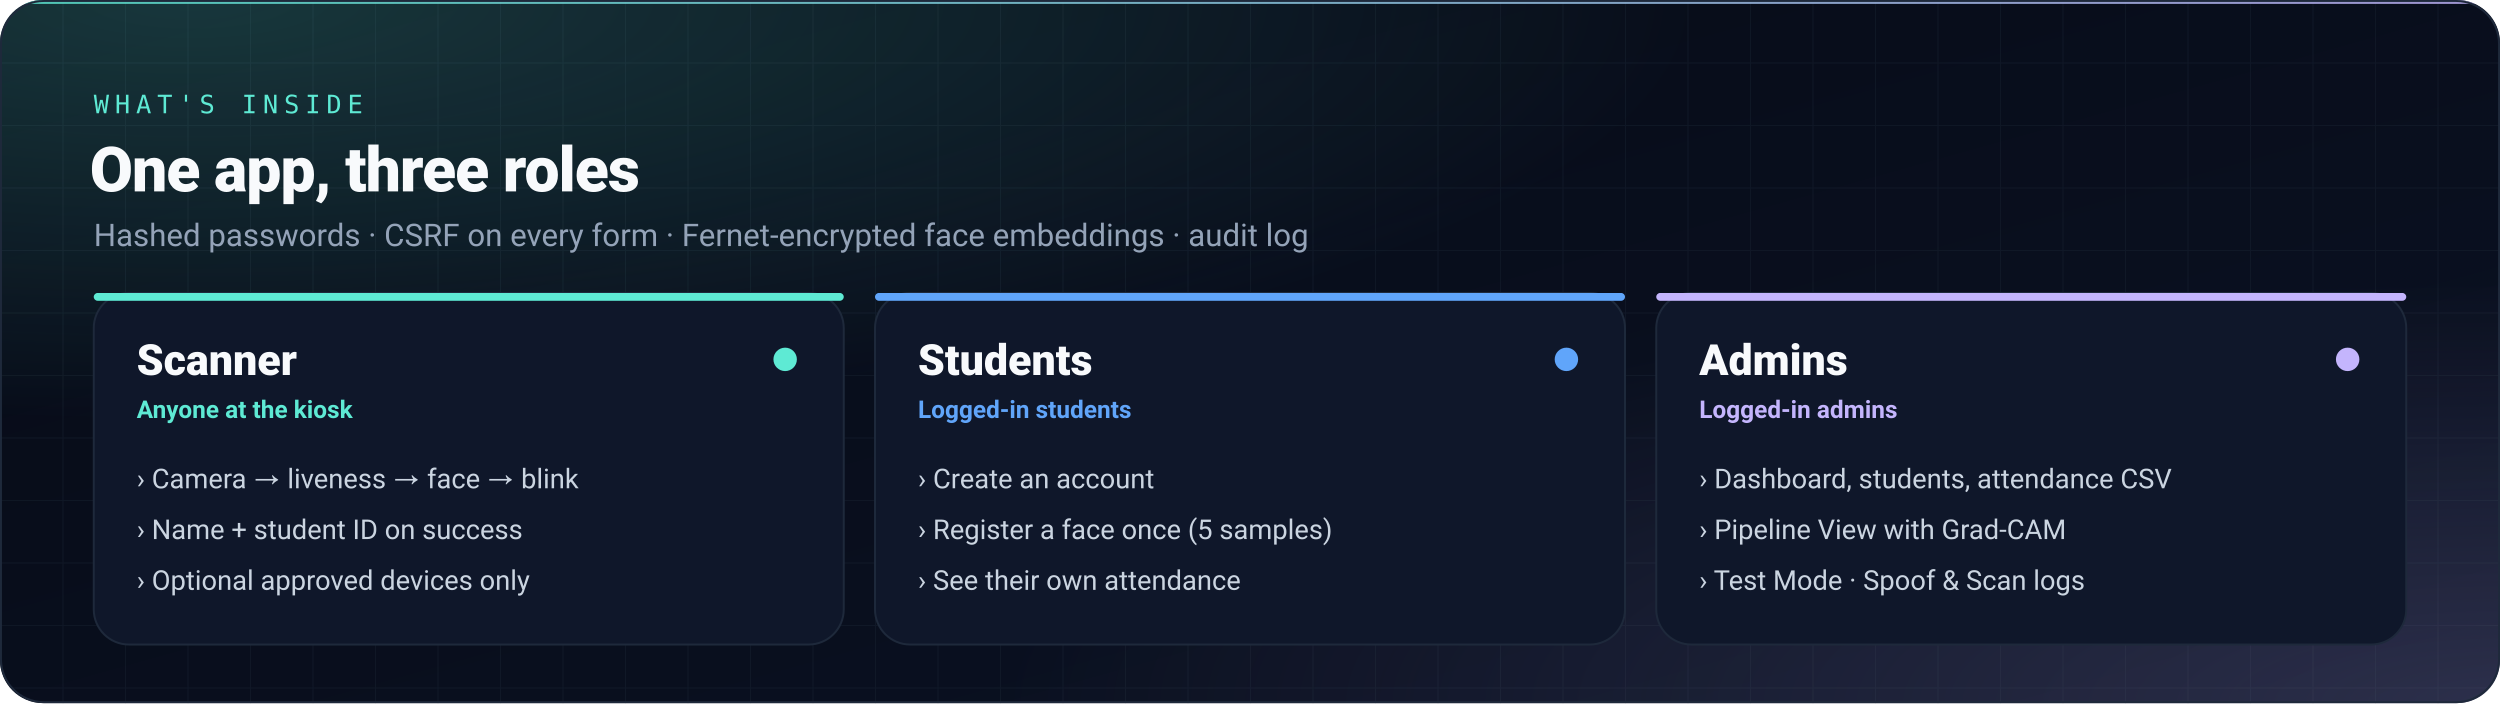
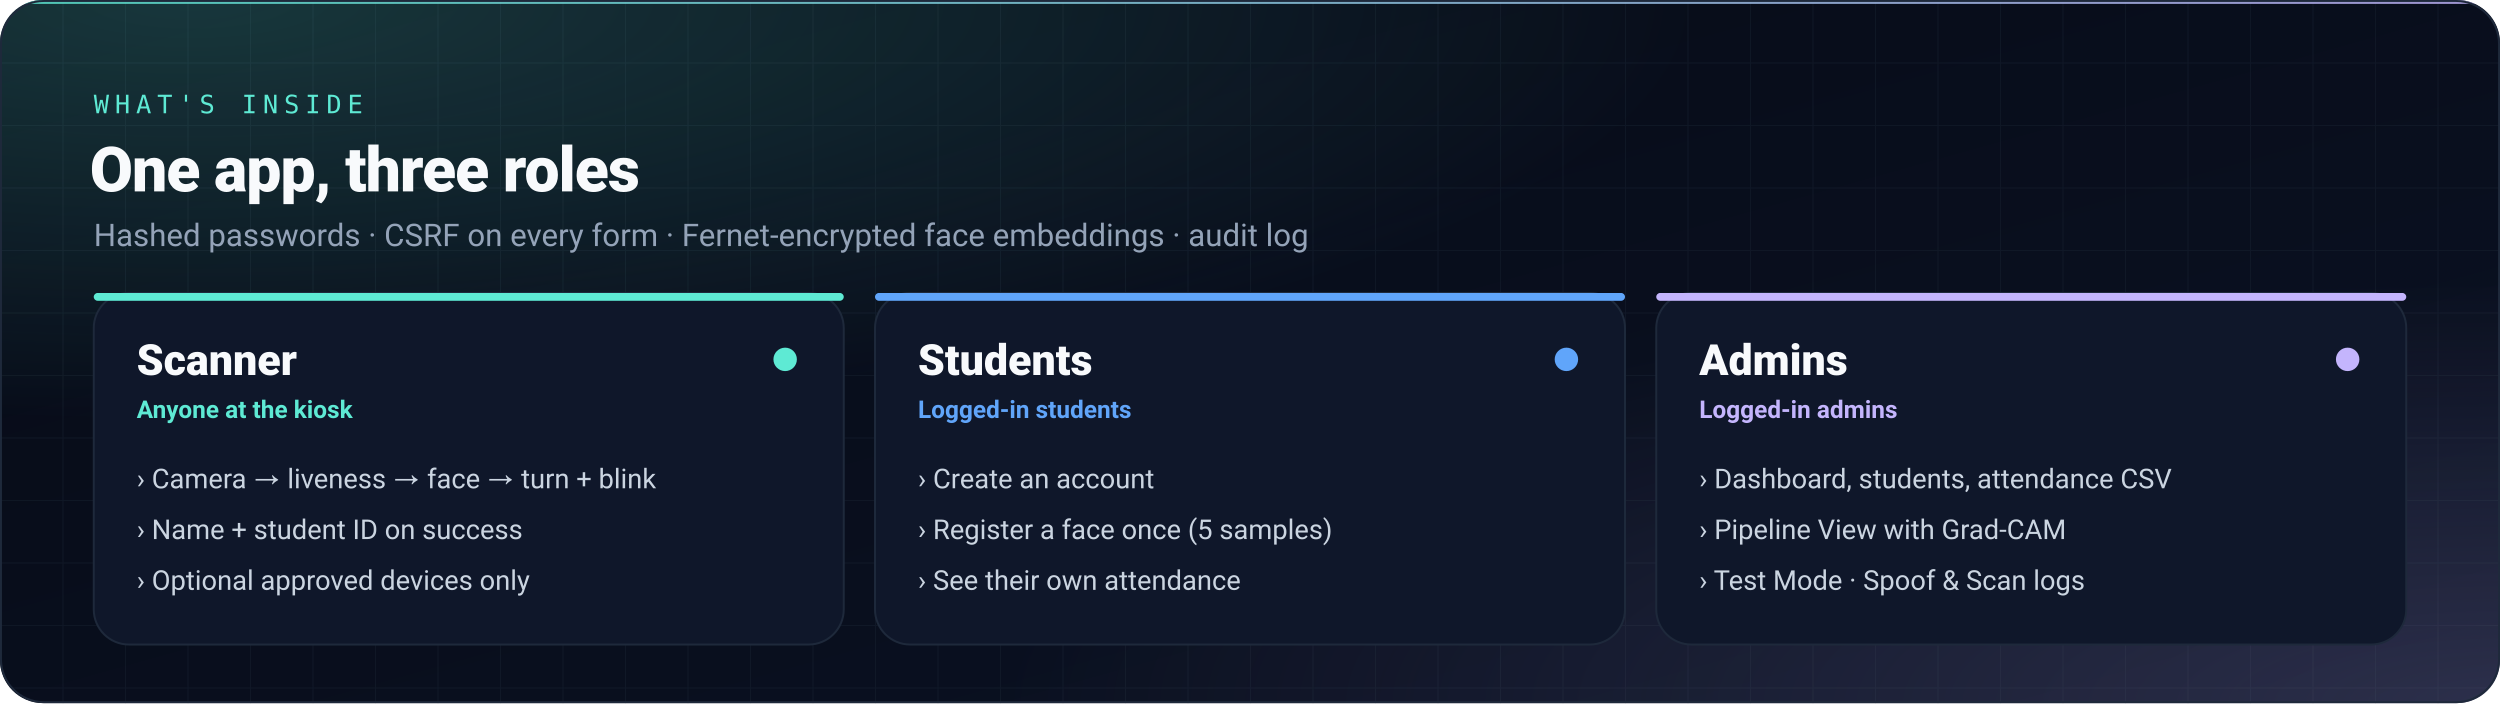
<svg xmlns="http://www.w3.org/2000/svg" width="1280" height="360" viewBox="0 0 1280 360" role="img" aria-labelledby="t d">
  <defs>
    <linearGradient id="bg" x1="0" y1="0" x2="1" y2="1">
      <stop offset="0" stop-color="#060a15" />
      <stop offset="1" stop-color="#0b1224" />
    </linearGradient>
    <radialGradient id="g1" cx="0.08" cy="0" r="0.6">
      <stop offset="0" stop-color="#5eead4" stop-opacity="0.20" />
      <stop offset="1" stop-color="#5eead4" stop-opacity="0" />
    </radialGradient>
    <radialGradient id="g2" cx="1" cy="1" r="0.6">
      <stop offset="0" stop-color="#c4b5fd" stop-opacity="0.18" />
      <stop offset="1" stop-color="#c4b5fd" stop-opacity="0" />
    </radialGradient>
    <linearGradient id="acc" x1="0" y1="0" x2="1" y2="0">
      <stop offset="0" stop-color="#5eead4" />
      <stop offset="1" stop-color="#c4b5fd" />
    </linearGradient>
    <pattern id="grid" width="32" height="32" patternUnits="userSpaceOnUse">
      <path d="M32 0H0V32" fill="none" stroke="#1e293b" stroke-opacity="0.35" />
    </pattern>
    <filter id="glow" x="-50%" y="-50%" width="200%" height="200%">
      <feGaussianBlur stdDeviation="4" result="b" />
      <feMerge>
        <feMergeNode in="b" />
        <feMergeNode in="SourceGraphic" />
      </feMerge>
    </filter>
    <clipPath id="clip">
      <rect width="1280" height="360" rx="22" />
    </clipPath>
  </defs>
  <g clip-path="url(#clip)">
    <rect width="1280" height="360" fill="url(#bg)" />
    <rect width="1280" height="360" fill="url(#grid)" />
    <rect width="1280" height="360" fill="url(#g1)" />
    <rect width="1280" height="360" fill="url(#g2)" />
    <rect x="0" y="0" width="1280" height="2" fill="url(#acc)" opacity="0.8">
      <animate attributeName="opacity" values="0.35;0.9;0.35" dur="4s" repeatCount="indefinite" />
    </rect>
    <text x="48" y="58" font-family="ui-monospace,SFMono-Regular,Menlo,Consolas,monospace" font-size="13" letter-spacing="3" fill="#5eead4">WHAT'S INSIDE</text>
    <text x="46" y="98" font-family="-apple-system,BlinkMacSystemFont,'Segoe UI',Roboto,Helvetica,Arial,sans-serif" font-size="32" font-weight="800" fill="#f8fafc" letter-spacing="-0.5">One app, three roles</text>
    <text x="48" y="126" font-family="-apple-system,BlinkMacSystemFont,'Segoe UI',Roboto,Helvetica,Arial,sans-serif" font-size="16" fill="#94a3b8">Hashed passwords · CSRF on every form · Fernet-encrypted face embeddings · audit log</text>
    <g>
      <animate attributeName="opacity" values="0;0;1" keyTimes="0;0.250;1" dur="0.80s" begin="0s" fill="freeze" />
      <rect x="48.0" y="150" width="384.0" height="180" rx="18" fill="#0f172a" stroke="#1e293b" />
      <rect x="48.0" y="150" width="384.0" height="4" rx="2" fill="#5eead4">
        <animate attributeName="opacity" values="0.4;1;0.4" begin="0s" dur="3s" repeatCount="indefinite" />
      </rect>
      <circle cx="402.0" cy="184" r="6" fill="#5eead4">
        <animate attributeName="r" values="5;8;5" begin="0.0s" dur="2s" repeatCount="indefinite" />
      </circle>
      <text x="70.0" y="192" font-family="-apple-system,BlinkMacSystemFont,'Segoe UI',Roboto,Helvetica,Arial,sans-serif" font-size="22" font-weight="800" fill="#f8fafc" text-anchor="start">Scanner</text>
      <text x="70.0" y="214" font-family="-apple-system,BlinkMacSystemFont,'Segoe UI',Roboto,Helvetica,Arial,sans-serif" font-size="12.5" font-weight="600" fill="#5eead4" text-anchor="start">Anyone at the kiosk</text>
-       <text x="70.0" y="250" font-family="-apple-system,BlinkMacSystemFont,'Segoe UI',Roboto,Helvetica,Arial,sans-serif" font-size="14" font-weight="400" fill="#cbd5e1" text-anchor="start">›  Camera → liveness → face → blink</text>
+       <text x="70.0" y="250" font-family="-apple-system,BlinkMacSystemFont,'Segoe UI',Roboto,Helvetica,Arial,sans-serif" font-size="14" font-weight="400" fill="#cbd5e1" text-anchor="start">›  Camera → liveness → face → turn + blink</text>
      <text x="70.0" y="276" font-family="-apple-system,BlinkMacSystemFont,'Segoe UI',Roboto,Helvetica,Arial,sans-serif" font-size="14" font-weight="400" fill="#cbd5e1" text-anchor="start">›  Name + student ID on success</text>
      <text x="70.0" y="302" font-family="-apple-system,BlinkMacSystemFont,'Segoe UI',Roboto,Helvetica,Arial,sans-serif" font-size="14" font-weight="400" fill="#cbd5e1" text-anchor="start">›  Optional approved devices only</text>
    </g>
    <g>
      <animate attributeName="opacity" values="0;0;1" keyTimes="0;0.429;1" dur="1.05s" begin="0s" fill="freeze" />
      <rect x="448.0" y="150" width="384.0" height="180" rx="18" fill="#0f172a" stroke="#1e293b" />
      <rect x="448.0" y="150" width="384.0" height="4" rx="2" fill="#60a5fa">
        <animate attributeName="opacity" values="0.4;1;0.4" begin="1s" dur="3s" repeatCount="indefinite" />
      </rect>
      <circle cx="802.0" cy="184" r="6" fill="#60a5fa">
        <animate attributeName="r" values="5;8;5" begin="0.5s" dur="2s" repeatCount="indefinite" />
      </circle>
      <text x="470.0" y="192" font-family="-apple-system,BlinkMacSystemFont,'Segoe UI',Roboto,Helvetica,Arial,sans-serif" font-size="22" font-weight="800" fill="#f8fafc" text-anchor="start">Students</text>
      <text x="470.0" y="214" font-family="-apple-system,BlinkMacSystemFont,'Segoe UI',Roboto,Helvetica,Arial,sans-serif" font-size="12.5" font-weight="600" fill="#60a5fa" text-anchor="start">Logged-in students</text>
      <text x="470.0" y="250" font-family="-apple-system,BlinkMacSystemFont,'Segoe UI',Roboto,Helvetica,Arial,sans-serif" font-size="14" font-weight="400" fill="#cbd5e1" text-anchor="start">›  Create an account</text>
      <text x="470.0" y="276" font-family="-apple-system,BlinkMacSystemFont,'Segoe UI',Roboto,Helvetica,Arial,sans-serif" font-size="14" font-weight="400" fill="#cbd5e1" text-anchor="start">›  Register a face once (5 samples)</text>
      <text x="470.0" y="302" font-family="-apple-system,BlinkMacSystemFont,'Segoe UI',Roboto,Helvetica,Arial,sans-serif" font-size="14" font-weight="400" fill="#cbd5e1" text-anchor="start">›  See their own attendance</text>
    </g>
    <g>
      <animate attributeName="opacity" values="0;0;1" keyTimes="0;0.538;1" dur="1.30s" begin="0s" fill="freeze" />
      <rect x="848.0" y="150" width="384.0" height="180" rx="18" fill="#0f172a" stroke="#1e293b" />
      <rect x="848.0" y="150" width="384.0" height="4" rx="2" fill="#c4b5fd">
        <animate attributeName="opacity" values="0.4;1;0.4" begin="2s" dur="3s" repeatCount="indefinite" />
      </rect>
      <circle cx="1202.0" cy="184" r="6" fill="#c4b5fd">
        <animate attributeName="r" values="5;8;5" begin="1.0s" dur="2s" repeatCount="indefinite" />
      </circle>
      <text x="870.0" y="192" font-family="-apple-system,BlinkMacSystemFont,'Segoe UI',Roboto,Helvetica,Arial,sans-serif" font-size="22" font-weight="800" fill="#f8fafc" text-anchor="start">Admins</text>
      <text x="870.0" y="214" font-family="-apple-system,BlinkMacSystemFont,'Segoe UI',Roboto,Helvetica,Arial,sans-serif" font-size="12.5" font-weight="600" fill="#c4b5fd" text-anchor="start">Logged-in admins</text>
      <text x="870.0" y="250" font-family="-apple-system,BlinkMacSystemFont,'Segoe UI',Roboto,Helvetica,Arial,sans-serif" font-size="14" font-weight="400" fill="#cbd5e1" text-anchor="start">›  Dashboard, students, attendance CSV</text>
      <text x="870.0" y="276" font-family="-apple-system,BlinkMacSystemFont,'Segoe UI',Roboto,Helvetica,Arial,sans-serif" font-size="14" font-weight="400" fill="#cbd5e1" text-anchor="start">›  Pipeline View with Grad-CAM</text>
      <text x="870.0" y="302" font-family="-apple-system,BlinkMacSystemFont,'Segoe UI',Roboto,Helvetica,Arial,sans-serif" font-size="14" font-weight="400" fill="#cbd5e1" text-anchor="start">›  Test Mode · Spoof &amp; Scan logs</text>
    </g>
  </g>
  <rect x="0.5" y="0.5" width="1279" height="359" rx="22" fill="none" stroke="#1e293b" />
</svg>
